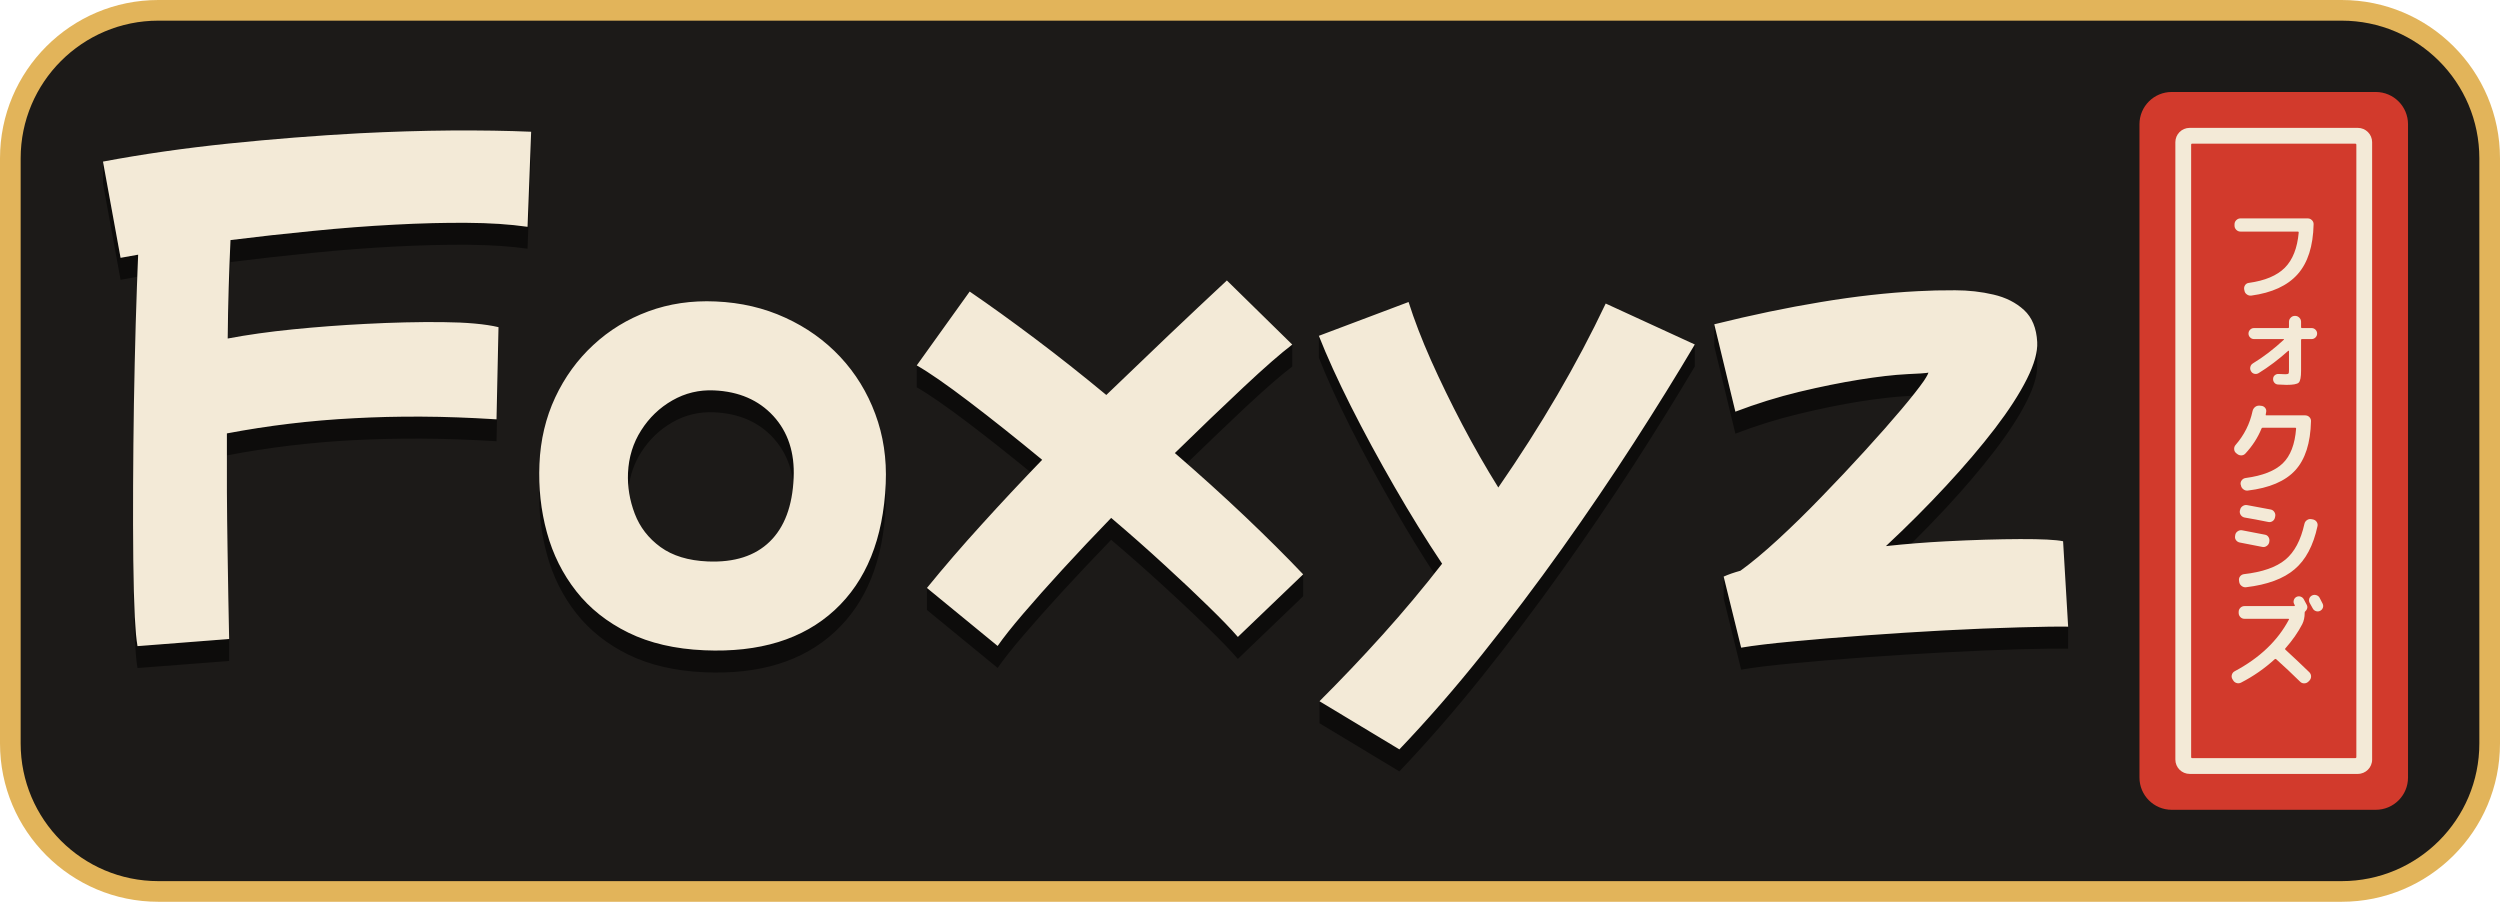
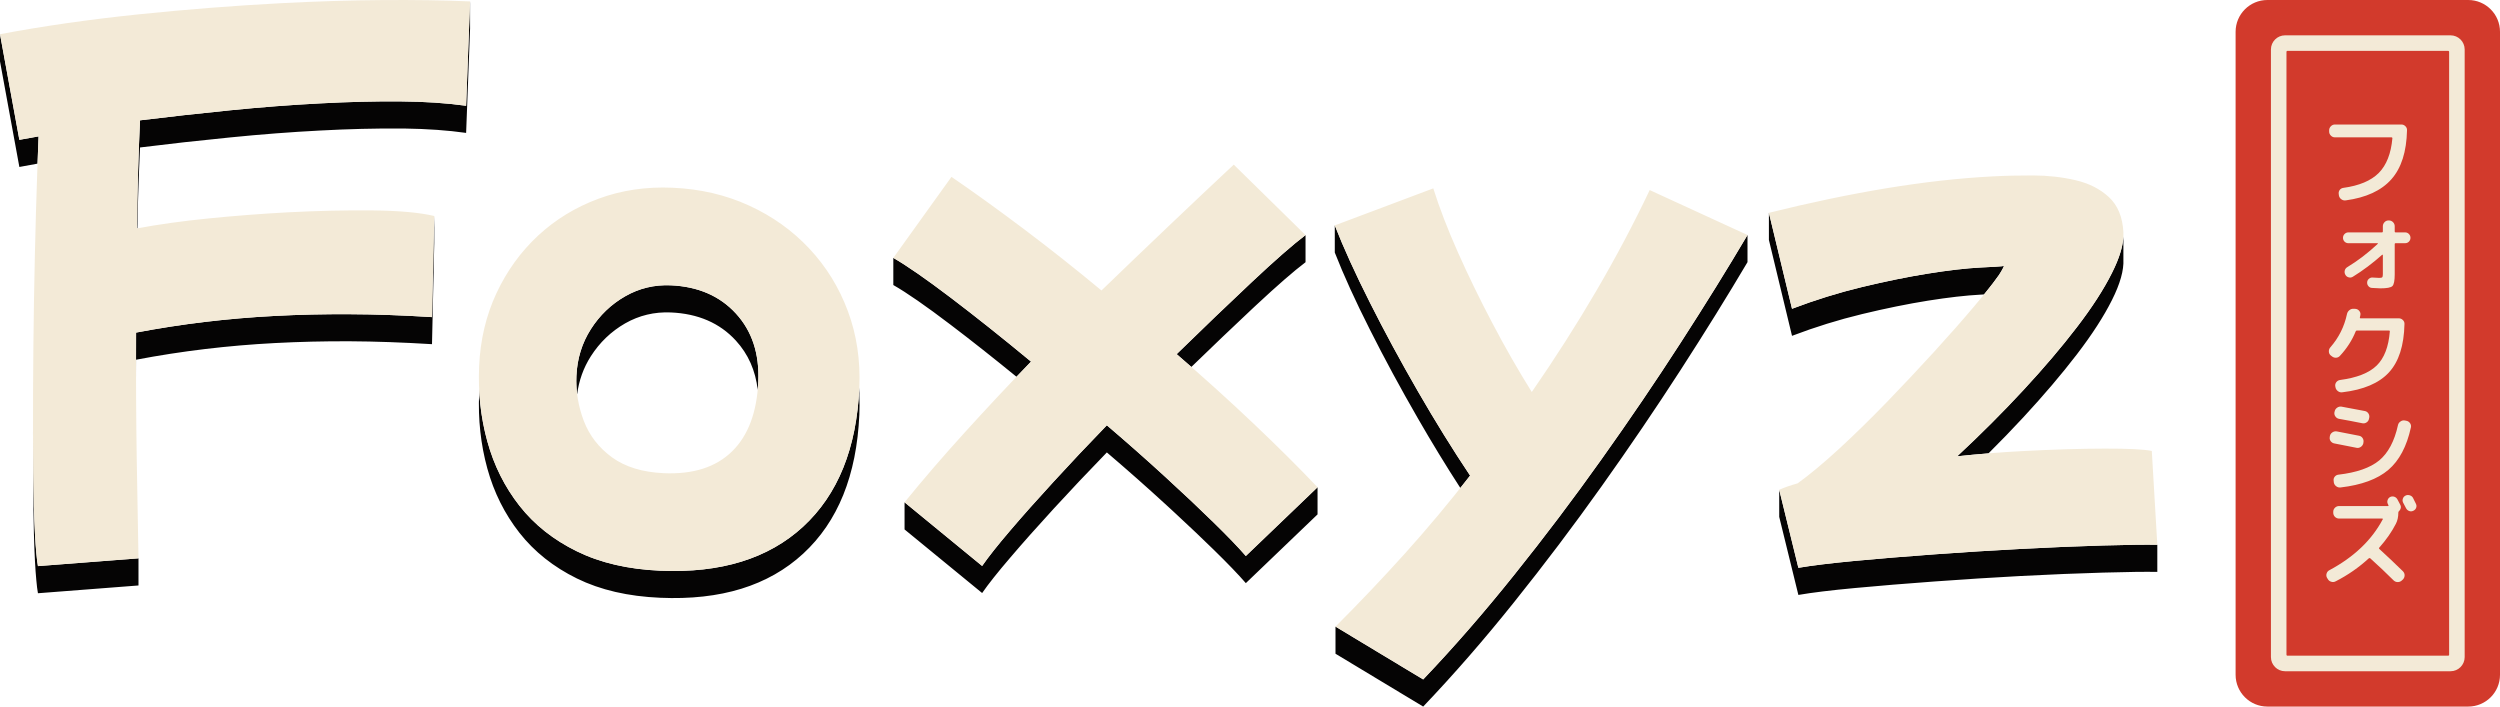
- <svg xmlns="http://www.w3.org/2000/svg" viewBox="0 0 277.23 100" width="277.23" height="100">
-   <path fill="#e2b45a" d="M17.56 0H259.67C269.37 0 277.23 7.86 277.23 17.56V82.44C277.23 92.14 269.37 100 259.67 100H17.56C7.86 100 0 92.14 0 82.44V17.56C0 7.86 7.86 0 17.56 0Z" />
-   <path fill="#1c1a18" d="M17.56 2.29H259.67C268.11 2.29 274.94 9.13 274.94 17.56V82.44C274.94 90.87 268.11 97.71 259.67 97.71H17.56C9.13 97.71 2.29 90.87 2.29 82.44V17.56C2.29 9.13 9.13 2.29 17.56 2.29Z" />
-   <path fill="#0d0c0b" d="M110.63 74.07 102.79 67.64V65.2L110.63 71.63Q111.57 70.27 113.46 68.06Q115.35 65.85 117.86 63.11Q120.38 60.36 123.22 57.43Q126.34 60.08 129.11 62.63Q131.89 65.17 134.01 67.25Q136.14 69.32 137.27 70.63L144.51 63.69V66.12L137.27 73.07Q136.14 71.76 134.01 69.68Q132.45 68.16 130.54 66.38Q130.3 66.16 130.05 65.93Q129.59 65.5 129.11 65.06Q126.34 62.52 123.22 59.86Q120.38 62.8 117.86 65.54Q115.35 68.28 113.46 70.49Q111.57 72.7 110.63 74.07ZM155.18 85.54 146.32 80.2V77.76L155.18 83.1Q159.83 78.23 164.39 72.52Q168.95 66.82 173.2 60.86Q177.44 54.9 181.19 49.09Q184.93 43.29 187.94 38.2V40.64Q184.93 45.72 181.19 51.53Q177.44 57.33 173.2 63.29Q168.95 69.26 164.39 74.96Q159.83 80.66 155.18 85.54ZM78.1 74.55Q73.24 74.33 69.69 72.6Q66.14 70.86 63.89 67.99Q61.64 65.12 60.65 61.48Q59.65 57.84 59.82 53.89V53.76Q59.94 56.48 60.65 59.05Q61.64 62.68 63.89 65.55Q66.14 68.42 69.69 70.16Q73.24 71.9 78.1 72.11Q87.28 72.51 92.55 67.66Q97.82 62.8 98.22 53.62V54.12Q98.26 55.07 98.22 56.06Q97.82 65.24 92.55 70.09Q87.28 74.95 78.1 74.55ZM193.08 74.26 191.14 66.37V63.94L193.08 71.82Q195.13 71.47 198.8 71.13Q202.47 70.78 206.87 70.46Q211.27 70.14 215.53 69.91Q220.08 69.67 223.86 69.57Q227.63 69.46 229.34 69.49V71.93Q227.63 71.9 223.86 72Q220.08 72.11 215.53 72.35Q211.27 72.57 206.87 72.89Q202.47 73.21 198.8 73.56Q195.13 73.9 193.08 74.26ZM58.9 14.61V17.04L58.5 27.58Q55.75 27.19 52.29 27.15Q52.06 27.14 51.82 27.14Q48.08 27.12 43.79 27.34Q39.36 27.57 34.67 28.04Q29.97 28.51 25.56 29.06Q25.44 31.6 25.36 34.33Q25.32 35.9 25.29 37.53Q25.27 37.54 25.25 37.54Q25.28 34.62 25.36 31.89Q25.44 29.16 25.56 26.62Q29.97 26.07 34.67 25.61Q39.36 25.14 43.79 24.91Q48.08 24.68 51.82 24.71Q55.56 24.73 58.5 25.15L58.9 14.61ZM55.28 36.28V38.72L55.06 48.93Q50.61 48.66 46.74 48.64Q42.87 48.62 39.21 48.81Q32.07 49.18 25.16 50.5Q25.16 51.54 25.16 52.56L25.16 52.58Q25.15 50.36 25.16 48.06Q32.07 46.75 39.21 46.38Q42.87 46.18 46.74 46.2Q50.61 46.22 55.06 46.5L55.28 36.28ZM212.09 43.89 211.48 43.92Q209.29 44.04 206.18 44.53Q203.07 45.03 199.52 45.89Q195.96 46.74 192.44 48.09L190.1 38.4V35.96L192.44 45.65Q195.96 44.31 199.52 43.45Q203.07 42.6 206.18 42.1Q209.29 41.6 211.48 41.49L213 41.41Q213.84 41.36 213.84 41.3Q213.85 41.36 213.74 41.58Q213.63 41.8 213.34 42.24Q212.88 42.91 212.09 43.89ZM69.7 54.14Q69.61 53.29 69.64 52.43Q69.76 49.82 71.1 47.72Q72.44 45.61 74.56 44.4Q76.69 43.18 79.18 43.29Q83.31 43.47 85.76 46.13Q88.2 48.8 88.01 52.99Q88 53.35 87.97 53.68Q87.67 50.66 85.76 48.57Q83.31 45.9 79.18 45.72Q76.69 45.61 74.56 46.83Q72.44 48.05 71.1 50.15Q69.95 51.96 69.7 54.14ZM225.91 38.37V40.36Q226 42 224.76 44.47Q223.52 46.95 221.21 49.96Q218.9 52.98 215.81 56.31Q213.97 58.29 211.95 60.29Q210.54 60.41 209.13 60.56Q212.73 57.2 215.81 53.87Q218.9 50.54 221.21 47.53Q223.52 44.51 224.76 42.04Q225.84 39.89 225.91 38.37ZM107.46 46.97Q103.7 44.12 101.66 42.95V40.52Q103.7 41.68 107.46 44.54Q111.21 47.39 115.57 50.99Q114.91 51.67 114.26 52.35Q110.64 49.39 107.46 46.97ZM146.25 37.24Q147.6 40.66 149.8 45.04Q152.01 49.42 154.64 53.98Q157.26 58.53 159.92 62.51Q159.48 63.07 159.05 63.62Q156.83 60.22 154.64 56.41Q152.01 51.85 149.8 47.47Q147.6 43.09 146.25 39.67V37.24ZM131.6 51.39Q130.95 50.81 130.28 50.24Q134.37 46.24 137.88 42.95Q141.39 39.66 143.3 38.21V40.65Q141.5 42.01 138.31 44.98Q138.1 45.18 137.88 45.38Q134.95 48.14 131.6 51.39ZM15.25 74.08Q15.16 73.58 15.08 72.76Q15.01 71.94 14.95 70.87Q14.82 68.28 14.78 64.51Q14.75 61.45 14.75 57.92L14.75 57.92Q14.76 60.09 14.78 62.07Q14.82 65.84 14.95 68.43Q15.01 69.51 15.08 70.33Q15.16 71.15 15.25 71.65L25.41 70.86V73.3ZM15.22 30.69Q14.27 30.86 13.37 31.03L11.42 20.36V17.92L13.37 28.59Q14.31 28.42 15.32 28.24Q15.27 29.41 15.22 30.69Z" />
-   <path fill="#f3ead7" d="M15.25 71.65Q15.16 71.15 15.08 70.33Q15.01 69.51 14.95 68.43Q14.82 65.84 14.78 62.07Q14.74 58.31 14.76 53.84Q14.78 49.37 14.85 44.77Q14.93 40.17 15.05 35.89Q15.18 31.6 15.32 28.24Q14.31 28.42 13.37 28.59L11.42 17.92Q17.94 16.69 25.35 15.92Q32.76 15.16 39.83 14.78Q45.14 14.51 50.05 14.47Q54.96 14.44 58.9 14.61L58.5 25.15Q55.56 24.73 51.82 24.71Q48.08 24.68 43.79 24.91Q39.36 25.14 34.67 25.61Q29.97 26.07 25.56 26.62Q25.44 29.16 25.36 31.89Q25.28 34.62 25.25 37.54Q28.51 36.92 32.51 36.52Q36.52 36.12 40.5 35.92Q45.05 35.68 49.07 35.72Q53.1 35.76 55.28 36.28L55.06 46.5Q50.61 46.22 46.74 46.2Q42.87 46.18 39.21 46.38Q32.07 46.75 25.16 48.06Q25.13 54.72 25.23 60.73Q25.32 66.75 25.41 70.86ZM78.1 72.11Q73.24 71.9 69.69 70.16Q66.14 68.42 63.89 65.55Q61.64 62.68 60.65 59.05Q59.65 55.41 59.82 51.46Q59.99 47.45 61.57 44.07Q63.15 40.7 65.79 38.26Q68.42 35.81 71.89 34.53Q75.35 33.25 79.37 33.43Q83.56 33.61 87.08 35.23Q90.61 36.84 93.17 39.57Q95.73 42.31 97.06 45.9Q98.4 49.49 98.22 53.62Q97.82 62.8 92.55 67.66Q87.28 72.51 78.1 72.11ZM193.08 71.82 191.14 63.94Q191.92 63.59 193 63.29Q194.82 61.98 197.17 59.82Q199.53 57.65 202.01 55.08Q204.5 52.52 206.8 49.99Q209.11 47.46 210.83 45.42Q212.55 43.38 213.34 42.24Q213.63 41.8 213.74 41.58Q213.85 41.36 213.84 41.3Q213.84 41.36 213 41.41L211.48 41.49Q209.29 41.6 206.18 42.1Q203.07 42.6 199.52 43.45Q195.96 44.31 192.44 45.65L190.1 35.96Q196.3 34.42 201.95 33.49Q207.6 32.55 212.64 32.29Q214.58 32.18 216.81 32.19Q219.03 32.19 221.07 32.67Q223.1 33.14 224.45 34.38Q225.79 35.62 225.91 37.93Q226 39.57 224.76 42.04Q223.52 44.51 221.21 47.53Q218.9 50.54 215.81 53.87Q212.73 57.2 209.13 60.56Q212.46 60.2 215.74 60.03Q220.42 59.79 224.01 59.78Q227.61 59.77 228.78 60.02L229.34 69.49Q227.63 69.46 223.86 69.57Q220.08 69.67 215.53 69.91Q211.27 70.14 206.87 70.46Q202.47 70.78 198.8 71.13Q195.13 71.47 193.08 71.82ZM110.63 71.63 102.79 65.2Q105.62 61.72 108.88 58.14Q112.13 54.55 115.57 50.99Q111.21 47.39 107.46 44.54Q103.7 41.68 101.66 40.52L107.53 32.33Q110.88 34.62 114.79 37.56Q118.7 40.5 122.68 43.8Q126.19 40.43 129.57 37.2Q132.96 33.98 136.05 31.1L143.3 38.21Q141.39 39.66 137.88 42.95Q134.37 46.24 130.28 50.24Q134.39 53.79 138.04 57.25Q141.69 60.72 144.51 63.69L137.27 70.63Q136.14 69.32 134.01 67.25Q131.89 65.17 129.11 62.63Q126.34 60.08 123.22 57.43Q120.38 60.36 117.86 63.11Q115.35 65.85 113.46 68.06Q111.57 70.27 110.63 71.63ZM155.18 83.1 146.32 77.76Q149.92 74.17 153.35 70.36Q156.78 66.55 159.92 62.51Q157.26 58.53 154.64 53.98Q152.01 49.42 149.8 45.04Q147.6 40.66 146.25 37.24L156.2 33.49Q157.14 36.47 158.69 39.96Q160.25 43.45 162.16 47.09Q164.07 50.72 166.15 54.06Q173.27 43.77 178.06 33.66L187.94 38.2Q184.93 43.29 181.19 49.09Q177.44 54.9 173.2 60.86Q168.95 66.82 164.39 72.52Q159.83 78.23 155.18 83.1ZM78.47 62.26Q82.91 62.45 85.36 60.06Q87.81 57.67 88.01 52.99Q88.2 48.8 85.76 46.13Q83.31 43.47 79.18 43.29Q76.69 43.18 74.56 44.4Q72.44 45.61 71.1 47.72Q69.76 49.82 69.64 52.43Q69.54 54.74 70.39 56.97Q71.24 59.2 73.24 60.66Q75.25 62.12 78.47 62.26Z" />
-   <path fill="#d23a2c" d="M240.83 10.2H263.45C265.43 10.2 267.03 11.8 267.03 13.78V86.22C267.03 88.2 265.43 89.8 263.45 89.8H240.83C238.85 89.8 237.25 88.2 237.25 86.22V13.78C237.25 11.8 238.85 10.2 240.83 10.2Z" />
-   <path fill="#f3ead7" d="M242.82 14.18H261.46C262.34 14.18 263.05 14.89 263.05 15.77V84.23C263.05 85.11 262.34 85.82 261.46 85.82H242.82C241.94 85.82 241.23 85.11 241.23 84.23V15.77C241.23 14.89 241.94 14.18 242.82 14.18ZM243.08 15.93C243.02 15.93 242.98 15.98 242.98 16.03V83.97C242.98 84.02 243.02 84.07 243.08 84.07H261.2C261.25 84.07 261.3 84.02 261.3 83.97V16.03C261.3 15.98 261.25 15.93 261.2 15.93ZM255.8 67.07Q255.9 67.27 255.85 67.46Q255.8 67.65 255.65 67.78Q255.57 67.84 255.57 67.93V67.97Q255.57 68.68 255.3 69.22Q254.59 70.59 253.42 71.91Q253.36 71.96 253.43 72.04Q254.75 73.25 256.09 74.55Q256.28 74.75 256.28 75.01Q256.28 75.27 256.1 75.47L255.98 75.59Q255.78 75.78 255.51 75.78Q255.24 75.78 255.05 75.58Q253.73 74.28 252.4 73.09Q252.33 73.04 252.25 73.1Q250.57 74.64 248.51 75.7Q248.27 75.82 248.01 75.74Q247.74 75.65 247.62 75.41L247.55 75.3Q247.42 75.07 247.5 74.81Q247.58 74.55 247.82 74.43Q251.96 72.22 253.82 68.71Q253.85 68.69 253.83 68.65Q253.81 68.62 253.78 68.62H248.9Q248.63 68.62 248.44 68.43Q248.25 68.23 248.25 67.97V67.85Q248.25 67.59 248.44 67.4Q248.63 67.21 248.9 67.21H254.42Q254.45 67.21 254.47 67.18Q254.49 67.15 254.48 67.13L254.41 66.99Q254.29 66.78 254.37 66.54Q254.44 66.31 254.66 66.19Q254.89 66.08 255.12 66.16Q255.36 66.24 255.48 66.47Q255.54 66.57 255.64 66.77Q255.75 66.97 255.8 67.07ZM248.06 50.32 247.96 50.24Q247.76 50.07 247.75 49.8Q247.74 49.53 247.91 49.34Q249.34 47.7 249.79 45.59Q249.85 45.32 250.06 45.14Q250.27 44.97 250.55 44.98L250.74 45Q251.01 45.02 251.18 45.22Q251.35 45.43 251.3 45.68Q251.29 45.8 251.25 45.97Q251.24 46.01 251.25 46.03Q251.27 46.06 251.33 46.06H255.62Q255.9 46.06 256.09 46.25Q256.28 46.44 256.27 46.7Q256.19 50.34 254.52 52.16Q252.85 53.97 249.26 54.4Q248.99 54.43 248.77 54.26Q248.54 54.09 248.5 53.81L248.47 53.72Q248.43 53.47 248.59 53.26Q248.75 53.05 249.01 53.01Q251.84 52.63 253.13 51.39Q254.42 50.15 254.62 47.53Q254.62 47.43 254.53 47.43H250.91Q250.81 47.43 250.78 47.53Q250.17 49.03 249 50.29Q248.82 50.49 248.54 50.5Q248.27 50.5 248.06 50.32ZM248.44 25.68Q248.18 25.68 247.98 25.48Q247.79 25.29 247.79 25.02V24.88Q247.79 24.61 247.98 24.42Q248.18 24.22 248.44 24.22H255.92Q256.18 24.22 256.38 24.42Q256.57 24.61 256.56 24.88Q256.48 28.51 254.79 30.41Q253.1 32.31 249.65 32.78Q249.38 32.81 249.16 32.65Q248.93 32.49 248.89 32.22L248.86 32.08Q248.82 31.83 248.97 31.61Q249.12 31.4 249.38 31.37Q252.06 31 253.37 29.69Q254.68 28.37 254.91 25.78Q254.91 25.68 254.82 25.68ZM249.95 37.6Q249.7 37.6 249.52 37.42Q249.34 37.24 249.34 36.99Q249.34 36.74 249.52 36.56Q249.7 36.38 249.95 36.38H253.73Q253.83 36.38 253.83 36.29V35.69Q253.83 35.42 254.02 35.23Q254.21 35.03 254.48 35.03H254.52Q254.78 35.03 254.98 35.23Q255.17 35.42 255.17 35.69V36.29Q255.17 36.38 255.27 36.38H256.34Q256.59 36.38 256.77 36.56Q256.95 36.74 256.95 36.99Q256.95 37.24 256.77 37.42Q256.59 37.6 256.34 37.6H255.27Q255.17 37.6 255.17 37.69V41.1Q255.17 42.18 254.91 42.43Q254.65 42.68 253.56 42.68Q253.35 42.68 252.62 42.64Q252.37 42.63 252.21 42.44Q252.05 42.25 252.07 42Q252.08 41.75 252.27 41.6Q252.46 41.45 252.7 41.47Q253.18 41.5 253.42 41.5Q253.7 41.5 253.77 41.43Q253.83 41.37 253.83 41.09V38.94Q253.83 38.91 253.8 38.9Q253.78 38.89 253.76 38.89Q253.76 38.9 253.75 38.9Q252.13 40.35 250.46 41.38Q250.23 41.51 249.98 41.45Q249.73 41.38 249.61 41.15Q249.48 40.92 249.55 40.67Q249.61 40.43 249.84 40.29Q251.61 39.21 253.26 37.67Q253.28 37.66 253.28 37.63Q253.27 37.6 253.25 37.6ZM256.48 57.6Q256.74 57.65 256.9 57.87Q257.05 58.1 256.99 58.35Q256.3 61.57 254.45 63.13Q252.61 64.7 249.07 65.12Q248.8 65.15 248.58 64.98Q248.36 64.82 248.31 64.54L248.29 64.37Q248.25 64.12 248.41 63.91Q248.57 63.71 248.83 63.67Q251.91 63.32 253.43 62.06Q254.94 60.81 255.54 58.1Q255.6 57.83 255.82 57.68Q256.04 57.52 256.31 57.57ZM251.8 56.5Q252.06 56.55 252.21 56.78Q252.36 57.01 252.3 57.27L252.28 57.37Q252.23 57.64 252.01 57.79Q251.78 57.94 251.52 57.88Q250.1 57.59 248.91 57.39Q248.65 57.34 248.49 57.12Q248.34 56.91 248.38 56.64L248.41 56.55Q248.45 56.29 248.68 56.13Q248.91 55.97 249.17 56.01Q250.32 56.21 251.8 56.5ZM248.37 60.16Q248.11 60.11 247.95 59.89Q247.8 59.68 247.86 59.41L247.87 59.33Q247.91 59.07 248.15 58.91Q248.39 58.75 248.66 58.81Q249.3 58.92 251.15 59.29Q251.42 59.33 251.56 59.56Q251.7 59.78 251.65 60.05L251.64 60.13Q251.58 60.4 251.35 60.55Q251.13 60.7 250.88 60.65Q248.69 60.21 248.37 60.16ZM257.23 66.3 257.56 66.94Q257.67 67.17 257.59 67.39Q257.51 67.62 257.28 67.74Q257.05 67.85 256.82 67.77Q256.58 67.69 256.46 67.46Q256.35 67.26 256.12 66.85Q256.01 66.62 256.08 66.38Q256.16 66.15 256.39 66.03Q256.62 65.92 256.87 66Q257.12 66.08 257.23 66.3Z" />
+ <svg xmlns="http://www.w3.org/2000/svg" viewBox="0 0 353.82 100" width="353.82" height="100">
+   <path fill="#050404" d="M139 83.93 128.02 74.93V71.09L139 80.1Q140.32 78.19 142.97 75.09Q145.61 71.99 149.14 68.15Q152.66 64.3 156.65 60.19Q161.01 63.91 164.9 67.48Q168.79 71.04 171.76 73.95Q174.74 76.86 176.32 78.69L186.47 68.96V72.8L176.32 82.53Q174.74 80.7 171.76 77.79Q169.39 75.47 166.44 72.74Q166.1 72.42 165.75 72.1Q165.33 71.71 164.9 71.32Q161.01 67.75 156.65 64.03Q152.66 68.14 149.14 71.98Q145.61 75.83 142.97 78.93Q140.32 82.02 139 83.93ZM201.42 100 189.01 92.52V88.68L201.42 96.16Q207.93 89.33 214.32 81.34Q220.72 73.36 226.66 65Q232.61 56.65 237.86 48.51Q243.11 40.38 247.32 33.26V37.1Q243.11 44.22 237.86 52.35Q232.61 60.48 226.66 68.84Q220.72 77.19 214.32 85.18Q207.93 93.17 201.42 100ZM93.43 84.6Q86.62 84.31 81.65 81.87Q76.68 79.43 73.52 75.41Q70.37 71.39 68.97 66.3Q67.57 61.2 67.81 55.67V55.05Q67.98 58.87 68.97 62.46Q70.37 67.56 73.52 71.58Q76.68 75.6 81.65 78.03Q86.62 80.47 93.43 80.77Q106.29 81.33 113.67 74.53Q121.05 67.72 121.62 54.86V55.98Q121.68 57.32 121.62 58.7Q121.05 71.56 113.67 78.36Q106.29 85.17 93.43 84.6ZM254.52 84.2 251.81 73.15V69.32L254.52 80.36Q257.4 79.87 262.54 79.38Q267.68 78.9 273.84 78.45Q280.01 78 285.97 77.69Q292.35 77.35 297.64 77.2Q302.92 77.05 305.32 77.1V80.94Q302.92 80.89 297.64 81.04Q292.35 81.19 285.97 81.52Q280.01 81.84 273.84 82.29Q267.68 82.74 262.54 83.22Q257.4 83.7 254.52 84.2ZM66.53 0.2V4.04L65.97 18.81Q62.11 18.26 57.26 18.19Q56.94 18.19 56.61 18.19Q51.37 18.15 45.35 18.47Q39.15 18.79 32.57 19.45Q25.99 20.1 19.82 20.87Q19.65 24.43 19.54 28.25Q19.48 30.25 19.44 32.32Q19.41 32.32 19.38 32.33Q19.43 28.24 19.54 24.42Q19.65 20.59 19.82 17.03Q25.99 16.27 32.57 15.61Q39.15 14.95 45.35 14.63Q51.37 14.31 56.61 14.35Q61.85 14.39 65.97 14.97L66.53 0.2ZM61.46 30.57V34.4L61.14 48.71Q54.91 48.33 49.49 48.3Q44.07 48.28 38.94 48.55Q28.93 49.07 19.26 50.91Q19.25 52.22 19.25 53.51L19.25 53.62Q19.24 50.4 19.26 47.07Q28.93 45.23 38.94 44.71Q44.07 44.44 49.49 44.47Q54.91 44.49 61.14 44.88L61.46 30.57ZM280.8 41.67 280.3 41.7Q277.23 41.86 272.87 42.55Q268.51 43.25 263.54 44.45Q258.56 45.65 253.62 47.53L250.35 33.96V30.12L253.62 43.7Q258.56 41.82 263.54 40.62Q268.51 39.42 272.87 38.72Q277.23 38.02 280.3 37.86L282.42 37.75Q283.61 37.69 283.61 37.6Q283.62 37.69 283.46 37.99Q283.31 38.3 282.91 38.92Q282.16 40 280.8 41.67ZM81.68 55.81Q81.52 54.51 81.58 53.2Q81.74 49.54 83.62 46.59Q85.5 43.64 88.47 41.94Q91.45 40.23 94.94 40.38Q100.73 40.64 104.15 44.37Q107.57 48.1 107.32 53.98Q107.29 54.6 107.24 55.18Q106.77 51.07 104.15 48.21Q100.73 44.47 94.94 44.22Q91.45 44.07 88.47 45.77Q85.5 47.48 83.62 50.42Q82.06 52.87 81.68 55.81ZM300.52 33.49V36.71Q300.64 39.01 298.9 42.47Q297.17 45.93 293.93 50.16Q290.69 54.38 286.37 59.05Q284.01 61.6 281.42 64.17Q279.22 64.34 277 64.58Q282.05 59.88 286.37 55.21Q290.69 50.55 293.93 46.32Q297.17 42.1 298.9 38.63Q300.42 35.62 300.52 33.49ZM188.91 31.9Q190.79 36.7 193.89 42.84Q196.98 48.98 200.66 55.36Q204.34 61.74 208.06 67.31Q207.38 68.19 206.68 69.06Q203.66 64.4 200.66 59.19Q196.98 52.81 193.89 46.67Q190.79 40.54 188.91 35.74V31.9ZM134.55 45.97Q129.29 41.97 126.43 40.34V36.5Q129.29 38.14 134.55 42.13Q139.82 46.13 145.92 51.18Q144.89 52.25 143.86 53.32Q138.92 49.29 134.55 45.97ZM168.61 51.93Q167.58 51.03 166.53 50.12Q172.27 44.52 177.18 39.91Q182.09 35.3 184.77 33.27V37.11Q182.26 39.01 177.79 43.18Q177.49 43.46 177.18 43.75Q173.17 47.51 168.61 51.93ZM5.37 83.96Q5.24 83.25 5.14 82.1Q5.03 80.96 4.95 79.45Q4.76 75.82 4.71 70.54Q4.66 66.25 4.67 61.31Q4.67 61.2 4.67 61.09Q4.68 64.02 4.71 66.7Q4.76 71.98 4.95 75.61Q5.03 77.12 5.14 78.27Q5.24 79.42 5.37 80.12L19.6 79.02V82.86ZM5.31 23.16Q3.99 23.4 2.74 23.63L0 8.68V4.84L2.74 19.79Q4.06 19.55 5.46 19.3Q5.39 21.13 5.31 23.16Z" />
+   <path fill="#f3ead7" d="M5.37 80.12Q5.24 79.42 5.14 78.27Q5.03 77.12 4.95 75.61Q4.76 71.98 4.71 66.7Q4.65 61.42 4.68 55.16Q4.71 48.9 4.81 42.46Q4.92 36.02 5.09 30.01Q5.27 24.01 5.46 19.3Q4.06 19.55 2.74 19.79L0 4.84Q9.14 3.12 19.52 2.04Q29.9 0.97 39.81 0.45Q47.25 0.06 54.13 0.01Q61.01 -0.04 66.53 0.2L65.97 14.97Q61.85 14.39 56.61 14.35Q51.37 14.31 45.35 14.63Q39.15 14.95 32.57 15.61Q25.99 16.27 19.82 17.03Q19.65 20.59 19.54 24.42Q19.43 28.24 19.38 32.33Q23.95 31.47 29.56 30.91Q35.16 30.35 40.74 30.05Q47.12 29.72 52.76 29.78Q58.4 29.84 61.46 30.57L61.14 44.88Q54.91 44.49 49.49 44.47Q44.07 44.44 38.94 44.71Q28.93 45.23 19.26 47.07Q19.22 56.4 19.35 64.83Q19.48 73.25 19.6 79.02ZM93.43 80.77Q86.62 80.47 81.65 78.03Q76.68 75.6 73.52 71.58Q70.37 67.56 68.97 62.46Q67.57 57.37 67.81 51.83Q68.06 46.21 70.27 41.48Q72.48 36.76 76.17 33.33Q79.87 29.91 84.72 28.12Q89.58 26.32 95.2 26.57Q101.08 26.83 106.01 29.09Q110.95 31.35 114.54 35.18Q118.13 39.01 120 44.04Q121.87 49.07 121.62 54.86Q121.05 67.72 113.67 74.53Q106.29 81.33 93.43 80.77ZM254.52 80.36 251.81 69.32Q252.89 68.83 254.41 68.41Q256.96 66.57 260.26 63.54Q263.55 60.51 267.04 56.91Q270.52 53.31 273.75 49.77Q276.98 46.23 279.39 43.37Q281.8 40.51 282.91 38.92Q283.31 38.3 283.46 37.99Q283.62 37.69 283.61 37.6Q283.61 37.69 282.42 37.75L280.3 37.86Q277.23 38.02 272.87 38.72Q268.51 39.42 263.54 40.62Q258.56 41.82 253.62 43.7L250.35 30.12Q259.03 27.96 266.94 26.65Q274.86 25.34 281.92 24.97Q284.65 24.82 287.77 24.83Q290.88 24.84 293.73 25.5Q296.59 26.16 298.47 27.9Q300.35 29.64 300.52 32.87Q300.64 35.17 298.9 38.63Q297.17 42.1 293.93 46.32Q290.69 50.55 286.37 55.21Q282.05 59.88 277 64.58Q281.67 64.08 286.27 63.84Q292.82 63.5 297.86 63.49Q302.9 63.48 304.54 63.82L305.32 77.1Q302.92 77.05 297.64 77.2Q292.35 77.35 285.97 77.69Q280.01 78 273.84 78.45Q267.68 78.9 262.54 79.38Q257.4 79.87 254.52 80.36ZM139 80.1 128.02 71.09Q131.99 66.21 136.55 61.19Q141.11 56.16 145.92 51.18Q139.82 46.13 134.55 42.13Q129.29 38.14 126.43 36.5L134.66 25.03Q139.35 28.24 144.83 32.36Q150.31 36.48 155.89 41.11Q160.8 36.37 165.54 31.86Q170.29 27.34 174.61 23.3L184.77 33.27Q182.09 35.3 177.18 39.91Q172.27 44.52 166.53 50.12Q172.29 55.09 177.41 59.95Q182.52 64.8 186.47 68.96L176.32 78.69Q174.74 76.86 171.76 73.95Q168.79 71.04 164.9 67.48Q161.01 63.91 156.65 60.19Q152.66 64.3 149.14 68.15Q145.61 71.99 142.97 75.09Q140.32 78.19 139 80.1ZM201.42 96.16 189.01 88.68Q194.05 83.65 198.86 78.31Q203.66 72.97 208.06 67.31Q204.34 61.74 200.66 55.36Q196.98 48.98 193.89 42.84Q190.79 36.7 188.91 31.9L202.85 26.66Q204.16 30.83 206.34 35.72Q208.52 40.62 211.2 45.71Q213.87 50.8 216.79 55.48Q226.76 41.06 233.48 26.9L247.32 33.26Q243.11 40.38 237.86 48.51Q232.61 56.65 226.66 65Q220.72 73.36 214.32 81.34Q207.93 89.33 201.42 96.16ZM93.95 66.97Q100.17 67.24 103.6 63.89Q107.03 60.54 107.32 53.98Q107.57 48.1 104.15 44.37Q100.73 40.64 94.94 40.38Q91.45 40.23 88.47 41.94Q85.5 43.64 83.62 46.59Q81.74 49.54 81.58 53.2Q81.44 56.43 82.62 59.56Q83.81 62.68 86.62 64.73Q89.44 66.77 93.95 66.97Z" />
+   <path fill="#d23a2c" d="M320.9 0H349.32C351.8 0 353.82 2.01 353.82 4.5V95.5C353.82 97.99 351.8 100 349.32 100H320.9C318.42 100 316.4 97.99 316.4 95.5V4.5C316.4 2.01 318.42 0 320.9 0Z" />
+   <path fill="#f3ead7" d="M323.4 5H346.82C347.92 5 348.82 5.9 348.82 7V93C348.82 94.1 347.92 95 346.82 95H323.4C322.3 95 321.4 94.1 321.4 93V7C321.4 5.9 322.3 5 323.4 5ZM323.74 7.2C323.66 7.2 323.6 7.26 323.6 7.34V92.66C323.6 92.74 323.66 92.8 323.74 92.8H346.48C346.56 92.8 346.62 92.74 346.62 92.66V7.34C346.62 7.26 346.56 7.2 346.48 7.2ZM339.71 71.45Q339.83 71.69 339.77 71.93Q339.71 72.17 339.53 72.34Q339.43 72.41 339.43 72.53V72.57Q339.43 73.46 339.08 74.14Q338.19 75.87 336.72 77.52Q336.65 77.59 336.74 77.69Q338.39 79.2 340.07 80.84Q340.32 81.09 340.32 81.42Q340.32 81.75 340.09 82L339.93 82.15Q339.68 82.38 339.35 82.38Q339.01 82.38 338.76 82.14Q337.11 80.5 335.44 79Q335.35 78.95 335.25 79.02Q333.14 80.96 330.55 82.28Q330.25 82.44 329.92 82.33Q329.59 82.23 329.43 81.92L329.34 81.78Q329.18 81.49 329.28 81.17Q329.38 80.84 329.69 80.69Q334.88 77.91 337.22 73.51Q337.25 73.48 337.23 73.44Q337.21 73.39 337.17 73.39H331.04Q330.71 73.39 330.46 73.15Q330.22 72.9 330.22 72.57V72.43Q330.22 72.1 330.46 71.86Q330.71 71.62 331.04 71.62H337.97Q338.02 71.62 338.04 71.59Q338.06 71.55 338.04 71.52L337.96 71.35Q337.81 71.08 337.91 70.78Q338 70.49 338.27 70.34Q338.56 70.2 338.86 70.3Q339.15 70.4 339.31 70.69Q339.38 70.82 339.51 71.07Q339.64 71.32 339.71 71.45ZM329.99 50.4 329.86 50.3Q329.61 50.09 329.6 49.75Q329.59 49.41 329.8 49.17Q331.6 47.11 332.16 44.46Q332.23 44.12 332.5 43.9Q332.76 43.68 333.11 43.7L333.35 43.71Q333.69 43.74 333.9 44Q334.12 44.26 334.06 44.58Q334.05 44.72 333.99 44.94Q333.97 44.99 334 45.02Q334.02 45.05 334.09 45.05H339.48Q339.83 45.05 340.07 45.29Q340.32 45.53 340.3 45.86Q340.2 50.43 338.1 52.71Q336 54.99 331.5 55.52Q331.15 55.57 330.87 55.35Q330.59 55.14 330.53 54.79L330.51 54.68Q330.45 54.36 330.65 54.09Q330.85 53.83 331.18 53.78Q334.74 53.31 336.35 51.75Q337.97 50.19 338.23 46.89Q338.23 46.78 338.12 46.78H333.57Q333.44 46.78 333.4 46.89Q332.64 48.78 331.17 50.36Q330.94 50.62 330.59 50.63Q330.25 50.63 329.99 50.4ZM330.46 19.44Q330.13 19.44 329.89 19.2Q329.64 18.95 329.64 18.62V18.44Q329.64 18.11 329.89 17.86Q330.13 17.62 330.46 17.62H339.86Q340.19 17.62 340.43 17.86Q340.68 18.11 340.66 18.44Q340.56 23 338.44 25.38Q336.32 27.77 331.99 28.36Q331.64 28.41 331.36 28.2Q331.08 28 331.02 27.66L331 27.49Q330.94 27.17 331.12 26.9Q331.31 26.64 331.64 26.59Q335.01 26.13 336.66 24.48Q338.3 22.82 338.59 19.57Q338.59 19.44 338.48 19.44ZM332.36 34.42Q332.05 34.42 331.82 34.2Q331.6 33.97 331.6 33.66Q331.6 33.34 331.82 33.12Q332.05 32.89 332.36 32.89H337.11Q337.24 32.89 337.24 32.78V32.02Q337.24 31.69 337.48 31.44Q337.71 31.2 338.04 31.2H338.1Q338.43 31.2 338.68 31.44Q338.92 31.69 338.92 32.02V32.78Q338.92 32.89 339.04 32.89H340.39Q340.71 32.89 340.93 33.12Q341.15 33.34 341.15 33.66Q341.15 33.97 340.93 34.2Q340.71 34.42 340.39 34.42H339.04Q338.92 34.42 338.92 34.53V38.82Q338.92 40.17 338.59 40.49Q338.26 40.81 336.89 40.81Q336.63 40.81 335.71 40.75Q335.4 40.74 335.2 40.5Q334.99 40.26 335.02 39.94Q335.04 39.64 335.28 39.45Q335.51 39.25 335.81 39.28Q336.42 39.33 336.72 39.33Q337.07 39.33 337.15 39.24Q337.24 39.15 337.24 38.81V36.1Q337.24 36.07 337.2 36.05Q337.15 36.03 337.14 36.06Q335.1 37.87 332.99 39.17Q332.71 39.34 332.4 39.25Q332.09 39.17 331.93 38.88Q331.77 38.59 331.85 38.28Q331.93 37.97 332.22 37.8Q334.45 36.45 336.52 34.51Q336.55 34.49 336.54 34.46Q336.53 34.42 336.51 34.42ZM340.56 59.55Q340.89 59.61 341.09 59.89Q341.28 60.17 341.21 60.49Q340.33 64.53 338.02 66.5Q335.7 68.47 331.25 68.99Q330.91 69.03 330.64 68.82Q330.36 68.62 330.3 68.27L330.28 68.06Q330.22 67.74 330.42 67.48Q330.62 67.22 330.95 67.18Q334.82 66.73 336.73 65.16Q338.63 63.58 339.38 60.17Q339.45 59.84 339.74 59.65Q340.02 59.45 340.35 59.51ZM334.68 58.17Q335.01 58.23 335.2 58.52Q335.38 58.8 335.31 59.14L335.28 59.26Q335.22 59.6 334.94 59.78Q334.66 59.97 334.33 59.9Q332.55 59.54 331.05 59.28Q330.72 59.22 330.53 58.95Q330.33 58.68 330.39 58.34L330.42 58.23Q330.48 57.9 330.77 57.7Q331.05 57.5 331.38 57.55Q332.82 57.8 334.68 58.17ZM330.38 62.76Q330.05 62.7 329.85 62.43Q329.66 62.16 329.73 61.83L329.74 61.73Q329.8 61.39 330.1 61.19Q330.41 60.99 330.74 61.06Q331.54 61.21 333.87 61.67Q334.2 61.73 334.38 62.01Q334.56 62.29 334.49 62.63L334.48 62.73Q334.4 63.06 334.12 63.25Q333.84 63.44 333.53 63.38Q330.78 62.83 330.38 62.76ZM341.51 70.47 341.91 71.28Q342.06 71.57 341.96 71.85Q341.86 72.14 341.57 72.28Q341.28 72.43 340.99 72.33Q340.69 72.23 340.53 71.94Q340.4 71.68 340.12 71.16Q339.97 70.87 340.07 70.58Q340.16 70.29 340.45 70.14Q340.73 70 341.05 70.1Q341.37 70.2 341.51 70.47Z" />
</svg>
